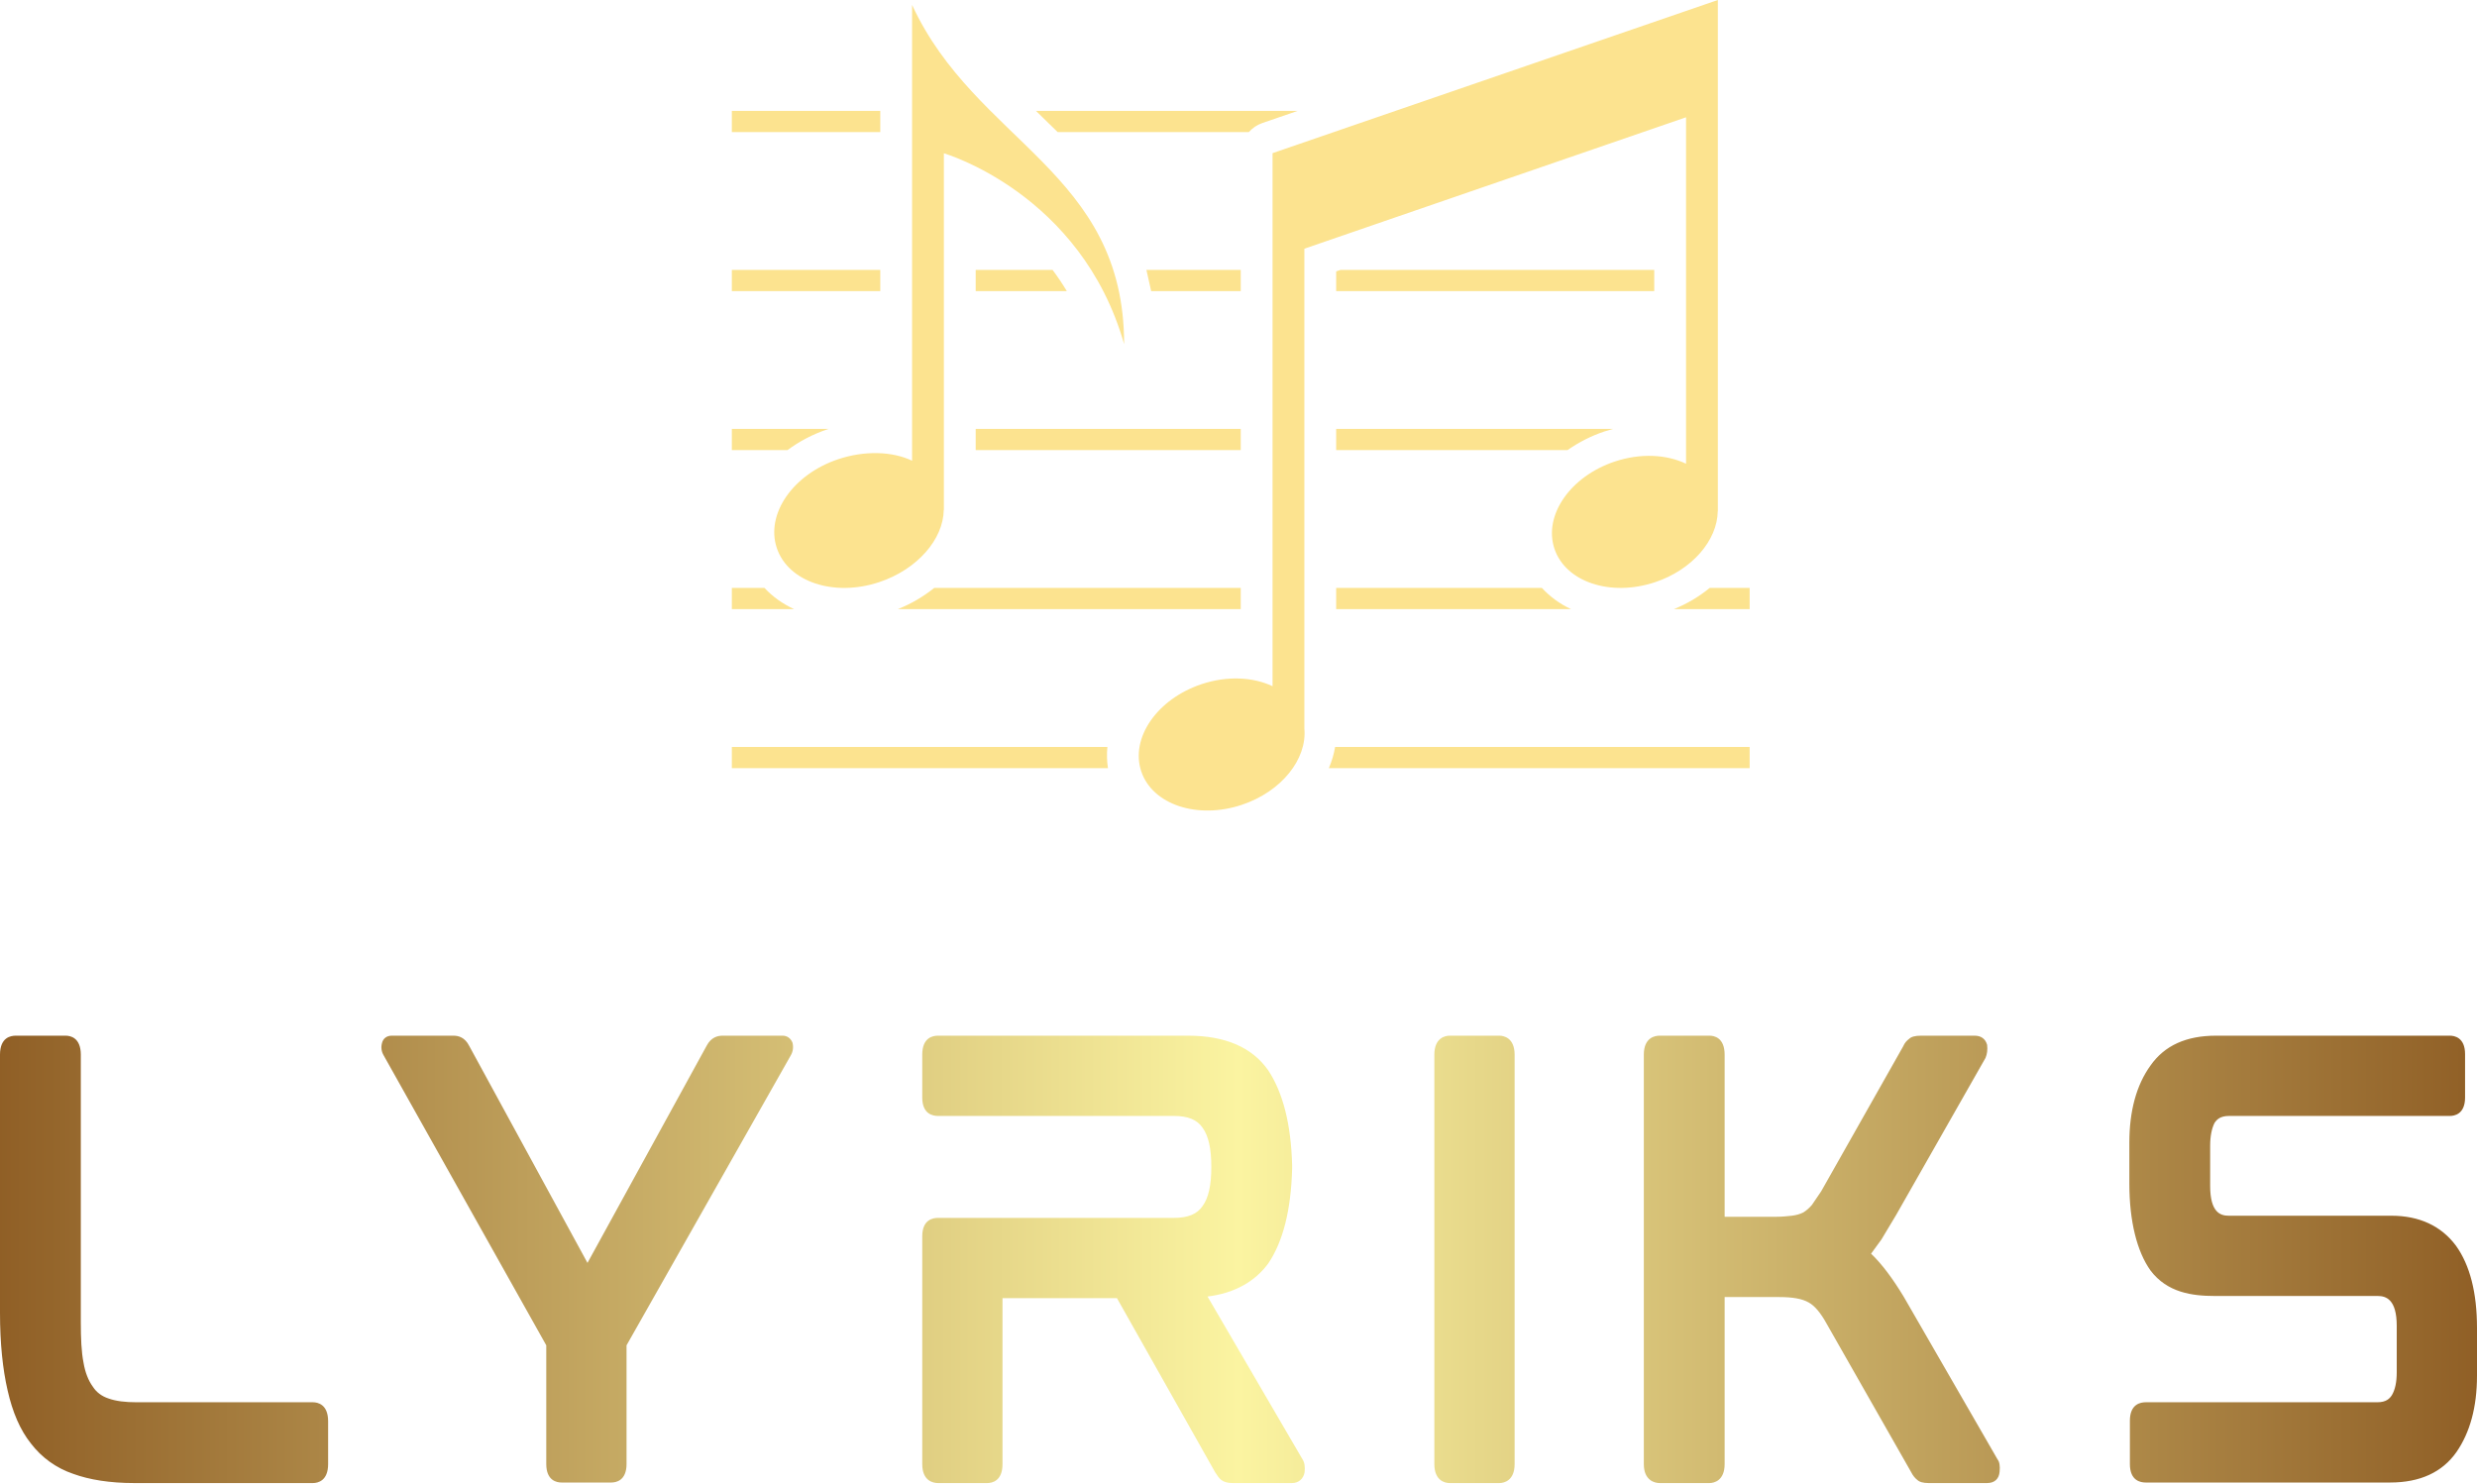
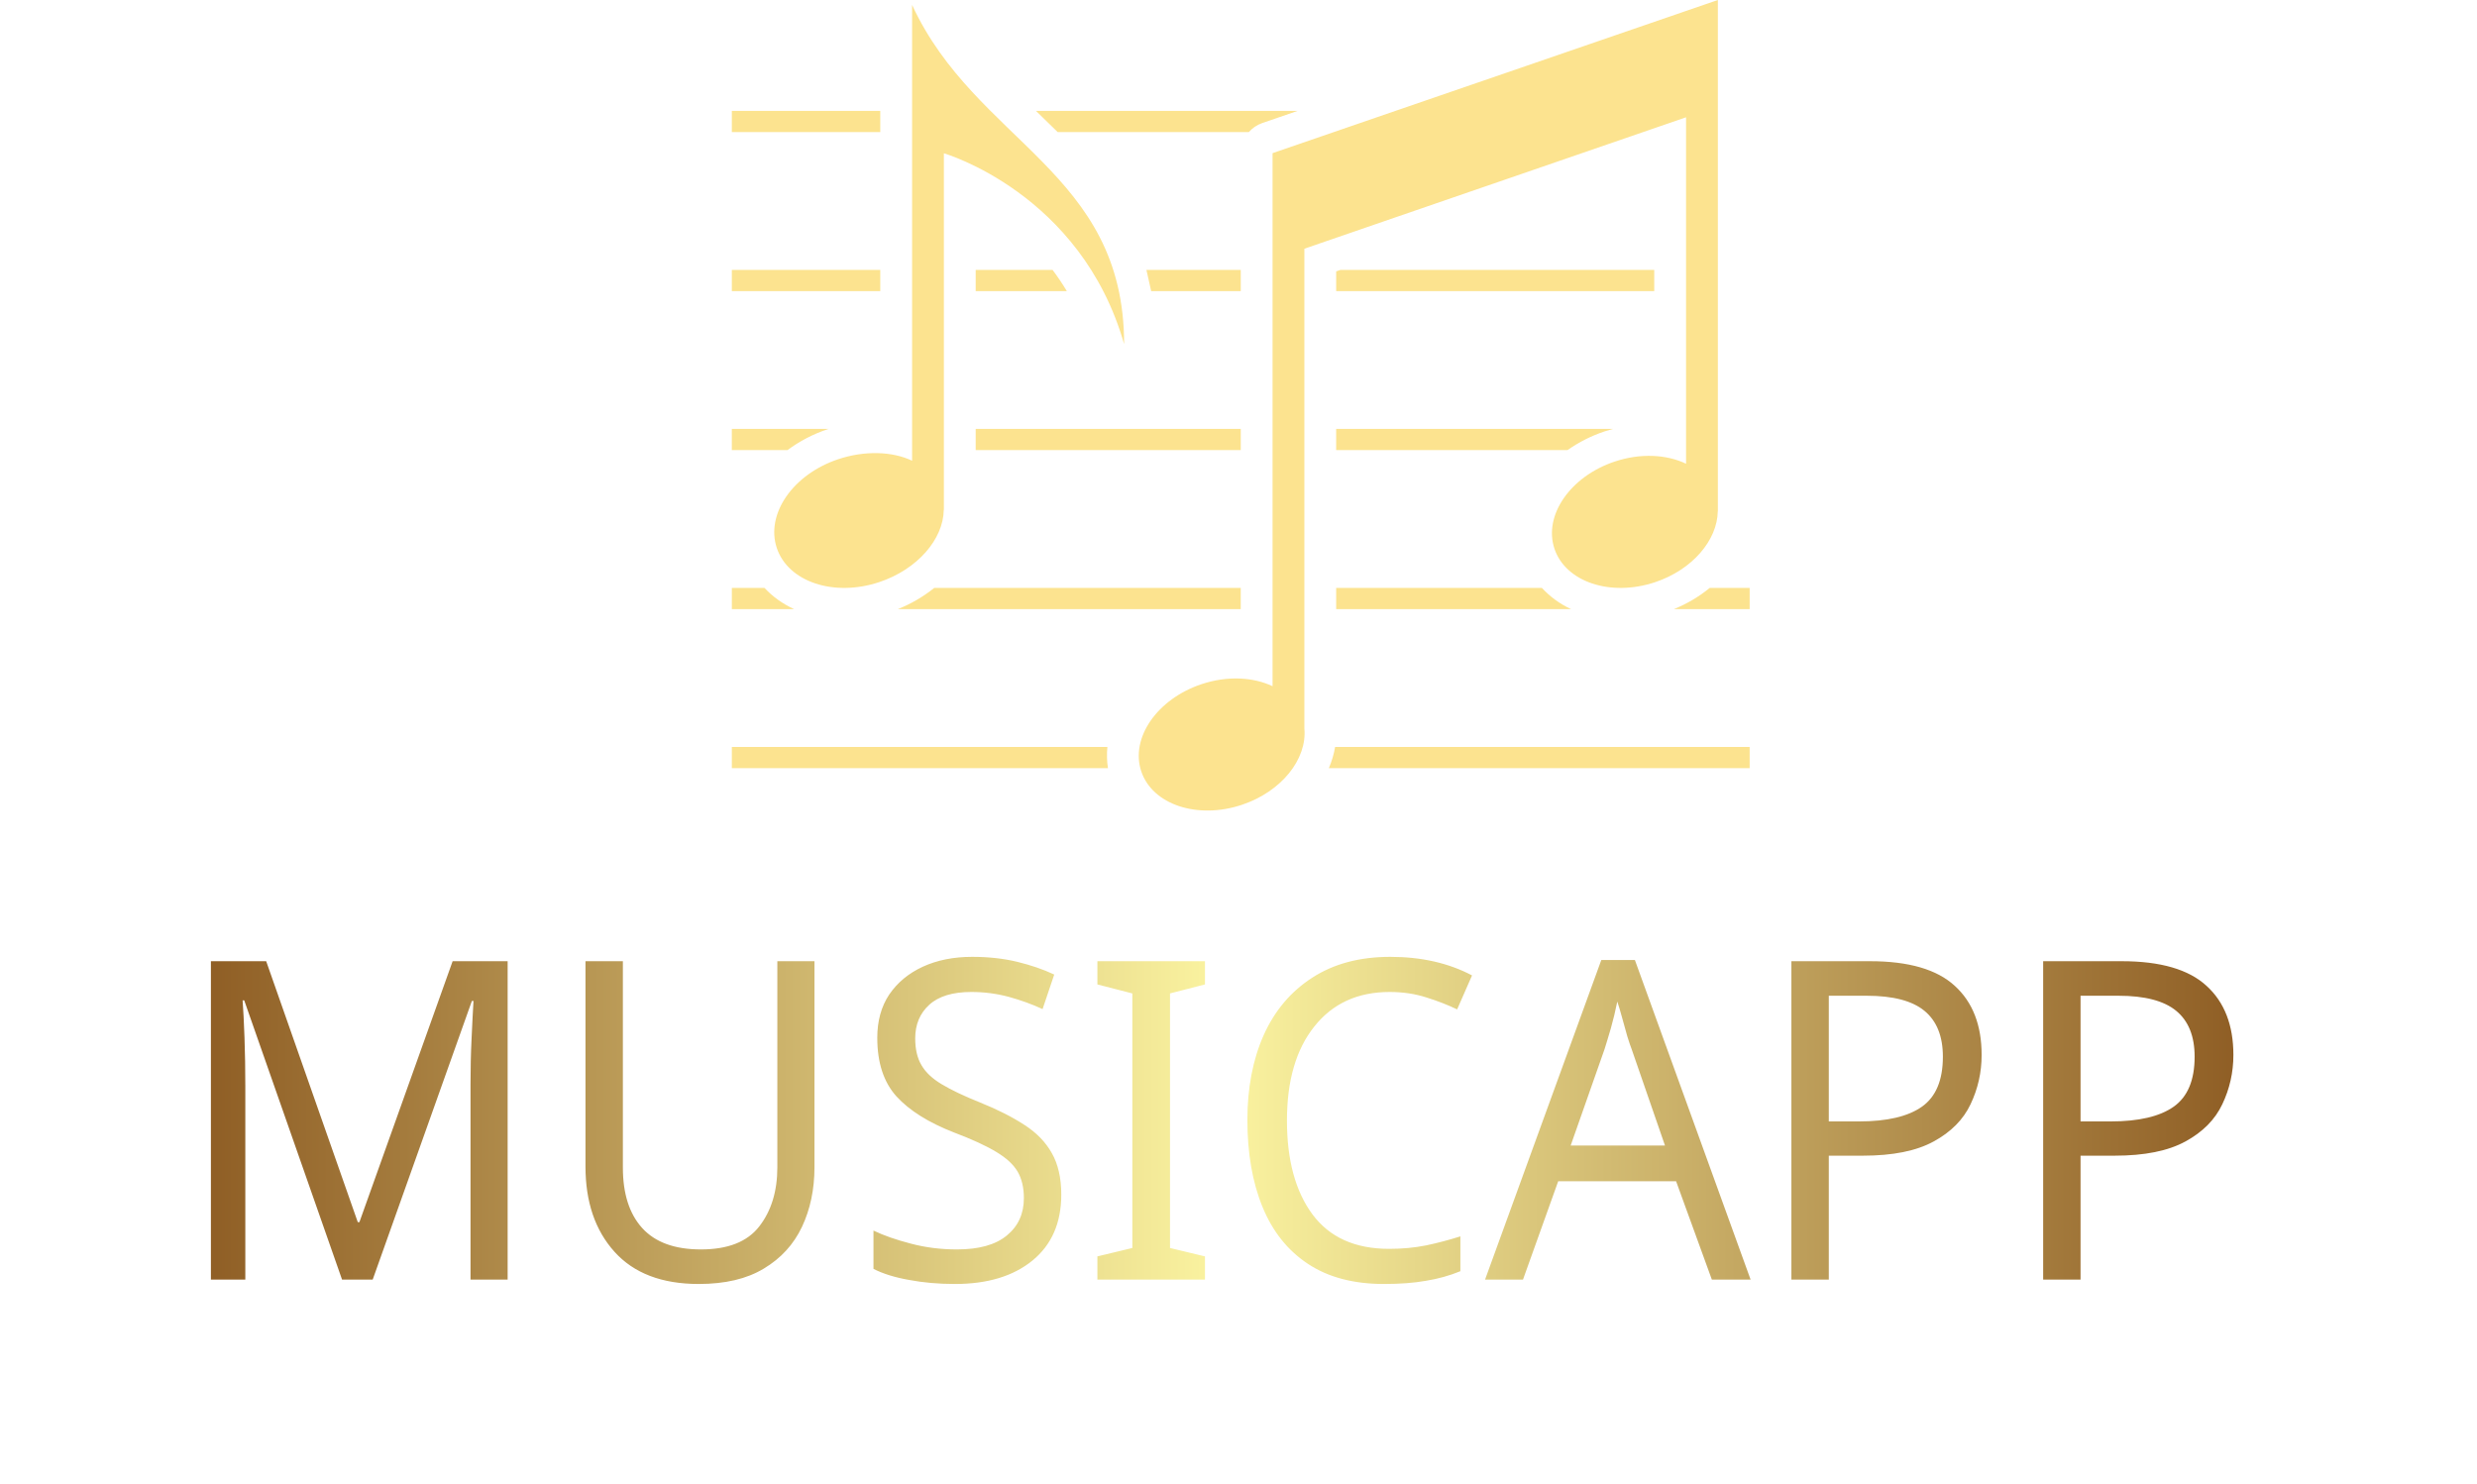
<svg xmlns="http://www.w3.org/2000/svg" width="220" height="131.741">
  <defs>
    <linearGradient id="A">
-       <stop stop-color="#8f5e25" offset="0" />
-       <stop stop-color="#fbf4a1" offset=".5" />
-       <stop stop-color="#8f5e25" offset="1" />
+       <stop offset="0" stop-color="#8f5e25" />
+       <stop offset="0.5" stop-color="#fbf4a1" />
+       <stop offset="1" stop-color="#8f5e25" />
    </linearGradient>
  </defs>
-   <path d="M95 8.539L53 22.986V73.27c-1.832-.864-4.27-1.001-6.694-.193-4.192 1.397-6.74 5.078-5.692 8.222s5.295 4.559 9.487 3.162c3.742-1.247 6.166-4.314 5.899-7.195V32l36-12.397v32.681c-1.835-.876-4.286-1.019-6.722-.207-4.192 1.397-6.74 5.078-5.692 8.222s5.295 4.559 9.487 3.162c3.525-1.175 5.878-3.965 5.918-6.692H95V8.539zM19 9v43c-1.869-.892-4.481-.971-6.963-.143-4.269 1.423-6.865 5.172-5.798 8.374s5.393 4.644 9.663 3.221c3.59-1.197 6.047-4.038 6.087-6.816H22V23s12.926 3.741 17 18c0-16.296-14-19-20-32zm18.423 70H2v2h35.476a7.75 7.75 0 0 1-.053-2zM98 81v-2H58.9a8.66 8.66 0 0 1-.591 2H98zM5.078 64H2v2h5.87c-1.081-.501-2.028-1.176-2.792-2zM98 66v-2h-3.769c-.978.804-2.112 1.487-3.377 2H98zm-19.599-2H59v2h22.155a8.74 8.74 0 0 1-2.754-2zM21.09 64a13.4 13.4 0 0 1-3.433 2H50v-2H21.09zM25 49h25v2H25zm-13.875 0H2v2h5.25c1.106-.825 2.395-1.508 3.839-1.99.012-.004.024-.006.036-.01zM59 51h21.822a13.5 13.5 0 0 1 3.507-1.769l.796-.231H59v2zM32.25 34H25v2h8.595c-.427-.712-.877-1.378-1.345-2zM2 34h14v2H2zm57 2h30v-2H59.406l-.406.14zm-17.449 0H50v-2h-8.898l.449 2zm-8.817-15h18.028a2.99 2.99 0 0 1 1.263-.851L55.366 19h-24.68l2.048 2zM2 19h14v2H2z" transform="matrix(.941663 0 0 .941663 63.11667 -8.040863)" fill="#fce38f" />
-   <path d="M26.28 34.08c.36 0 1.12.16 1.12 1.4v3.16c0 1.24-.76 1.4-1.12 1.4h-13.2c-1.76 0-3.28-.24-4.48-.68a6.55 6.55 0 0 1-3.12-2.24c-.8-1-1.36-2.32-1.72-3.92-.36-1.56-.56-3.48-.56-5.72V8.44c0-1.28.8-1.4 1.16-1.4h3.68c.32 0 1.12.12 1.12 1.4v19.72c0 1.2.04 2.2.2 3 .12.72.36 1.32.68 1.76.28.44.68.72 1.16.88.56.2 1.24.28 2.08.28h13zM60.929 7.04c.32 0 .6.2.72.52.08.32.04.64-.12.92l-12.12 21.4v8.76c0 1.24-.8 1.36-1.12 1.36h-3.68c-.32 0-1.12-.12-1.12-1.36v-8.76l-12-21.4a1.15 1.15 0 0 1-.12-.88c.08-.36.36-.56.72-.56h4.56c.36 0 .84.12 1.16.76l8.72 16 8.8-16.04c.32-.6.8-.72 1.16-.72h4.44zm38.329 31.24c.16.24.2.56.16.96-.08.48-.44.8-.92.8h-4.4c-.36 0-.64-.08-.84-.24-.16-.12-.28-.32-.44-.56l-7.24-12.84h-8.44v12.24c0 1.24-.76 1.4-1.12 1.4h-3.64c-.36 0-1.16-.16-1.16-1.4v-16.8c0-1.24.8-1.36 1.16-1.36h17.4c1.04 0 1.72-.28 2.12-.88.44-.6.64-1.56.64-2.88s-.2-2.28-.64-2.88c-.4-.6-1.08-.88-2.12-.88h-17.4c-.36 0-1.16-.12-1.16-1.36V8.44c0-1.28.8-1.4 1.16-1.4h18.44c2.72 0 4.72.84 5.92 2.56 1.08 1.64 1.68 3.96 1.76 7v.24c-.08 3.08-.68 5.4-1.76 7-1 1.36-2.52 2.2-4.48 2.44zm14.529-31.24c.32 0 1.12.16 1.12 1.4v30.2c0 1.24-.8 1.4-1.12 1.4h-3.68c-.32 0-1.12-.16-1.12-1.4V8.44c0-1.24.8-1.4 1.12-1.4h3.68zm29.809 19.24l6.92 12c.16.2.2.52.16.92-.04.52-.36.84-.92.84h-4.32c-.4 0-.68-.08-.84-.24-.16-.12-.32-.32-.44-.56l-6.24-10.96c-.44-.8-.88-1.32-1.32-1.56-.48-.28-1.2-.4-2.16-.4h-4.04v12.32c0 1.24-.8 1.4-1.12 1.4h-3.68c-.32 0-1.16-.16-1.16-1.4V8.44c0-1.28.84-1.4 1.16-1.4h3.68c.32 0 1.12.12 1.12 1.4V20.4h3.68c.52 0 .96-.04 1.28-.08s.6-.12.84-.24c.2-.12.44-.32.64-.56l.68-1 6.04-10.68c.12-.28.28-.44.44-.56.16-.16.44-.24.88-.24h3.96c.48 0 .8.24.92.68.04.36 0 .68-.12.96l-6.6 11.6-1.08 1.8-.76 1.04c.8.76 1.6 1.84 2.4 3.16zm35.969-5.96c2.08 0 3.68.76 4.76 2.2 1.04 1.44 1.56 3.48 1.56 6.08v3.52c0 2.32-.52 4.2-1.52 5.64-1.04 1.48-2.68 2.24-4.88 2.24h-18.04c-.36 0-1.16-.12-1.16-1.36v-3.2c0-1.24.8-1.36 1.16-1.36h17.08c.68 0 .92-.28 1.08-.52.24-.4.36-.96.36-1.68v-3.44c0-1.96-.8-2.2-1.4-2.2h-12c-1.68 0-3.52-.24-4.76-1.88-1-1.4-1.56-3.64-1.56-6.4v-3.04c0-2.32.52-4.24 1.56-5.68 1.04-1.48 2.64-2.2 4.84-2.2h17.24c.32 0 1.12.12 1.12 1.36v3.2c0 1.24-.8 1.36-1.12 1.36h-16.28c-.68 0-.92.28-1.08.52-.2.4-.32.96-.32 1.68v2.96c0 1.96.76 2.2 1.36 2.2h12z" transform="matrix(1.204259 0 0 1.204259 -3.853629 83.52203)" fill="url(#A)" />
+   <g>
+     <path id="svg_1" fill="#fce38f" d="m152.575,0l-39.55,13.604l0,47.351c-1.725,-0.814 -4.021,-0.943 -6.303,-0.182c-3.947,1.315 -6.347,4.782 -5.36,7.742s4.986,4.293 8.934,2.978c3.524,-1.174 5.806,-4.062 5.555,-6.775l0,-42.625l33.9,-11.674l0,30.774c-1.728,-0.825 -4.036,-0.96 -6.33,-0.195c-3.947,1.315 -6.347,4.782 -5.36,7.742s4.986,4.293 8.934,2.978c3.319,-1.106 5.535,-3.734 5.573,-6.302l0.008,0l0,-45.416zm-71.566,0.434l0,40.492c-1.76,-0.84 -4.22,-0.914 -6.557,-0.135c-4.02,1.34 -6.465,4.87 -5.46,7.885s5.078,4.373 9.099,3.033c3.381,-1.127 5.694,-3.802 5.732,-6.418l0.01,0l0,-31.674s12.172,3.523 16.008,16.95c0,-15.345 -13.183,-17.892 -18.833,-30.133zm17.348,65.916l-33.357,0l0,1.883l33.406,0a7.298,7.298 0 0 1 -0.05,-1.883zm57.043,1.883l0,-1.883l-36.819,0a8.155,8.155 0 0 1 -0.557,1.883l37.376,0zm-87.501,-16.008l-2.898,0l0,1.883l5.528,0c-1.018,-0.472 -1.91,-1.107 -2.629,-1.883zm87.501,1.883l0,-1.883l-3.549,0c-0.921,0.757 -1.989,1.4 -3.18,1.883l6.729,0zm-18.456,-1.883l-18.269,0l0,1.883l20.863,0a8.23,8.23 0 0 1 -2.593,-1.883zm-53.968,0a12.618,12.618 0 0 1 -3.233,1.883l30.456,0l0,-1.883l-27.223,0zm3.682,-14.125l23.542,0l0,1.883l-23.542,0l0,-1.883zm-13.066,0l-8.593,0l0,1.883l4.944,0c1.041,-0.777 2.255,-1.42 3.615,-1.874c0.011,-0.004 0.023,-0.006 0.034,-0.009zm45.082,1.883l20.549,0a12.712,12.712 0 0 1 3.302,-1.666l0.75,-0.218l-24.601,0l0,1.883zm-25.189,-16.008l-6.827,0l0,1.883l8.094,0c-0.402,-0.67 -0.826,-1.298 -1.267,-1.883zm-28.485,0l13.183,0l0,1.883l-13.183,0l0,-1.883zm53.675,1.883l28.25,0l0,-1.883l-27.868,0l-0.382,0.132l0,1.751zm-16.431,0l7.956,0l0,-1.883l-8.379,0l0.423,1.883zm-8.303,-14.125l16.976,0a2.816,2.816 0 0 1 1.189,-0.801l3.146,-1.082l-23.24,0l1.929,1.883zm-28.941,-1.883l13.183,0l0,1.883l-13.183,0l0,-1.883z" />
+     <text transform="matrix(1.5404 0 0 1.6502 -64.9131 -76.0007)" xml:space="preserve" text-anchor="start" font-family="'Lemonada'" font-size="24" stroke-width="0" id="svg_5" y="114.939" x="51.974" fill="url(#A)">MUSICAPP</text>
+   </g>
</svg>
